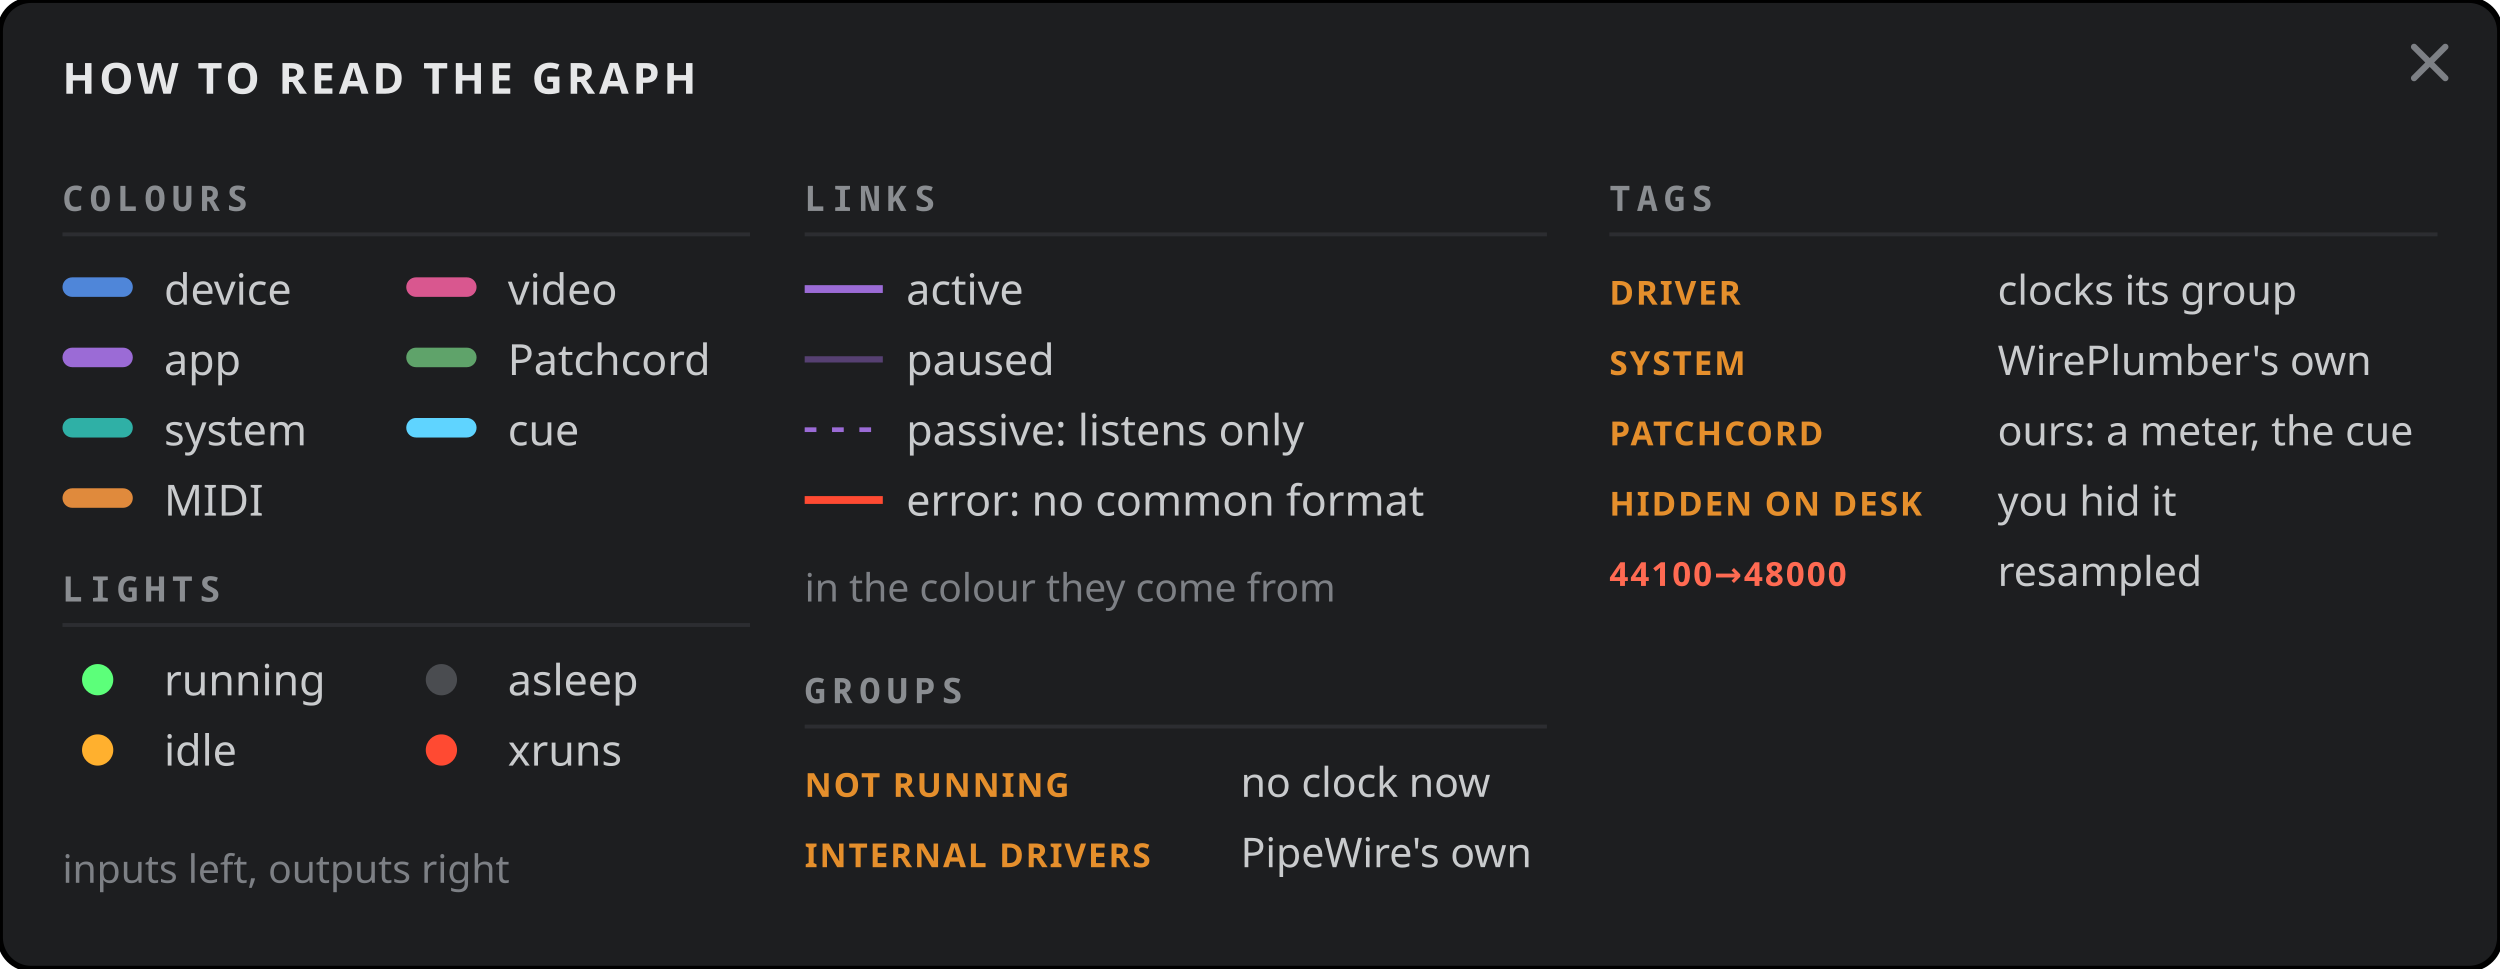
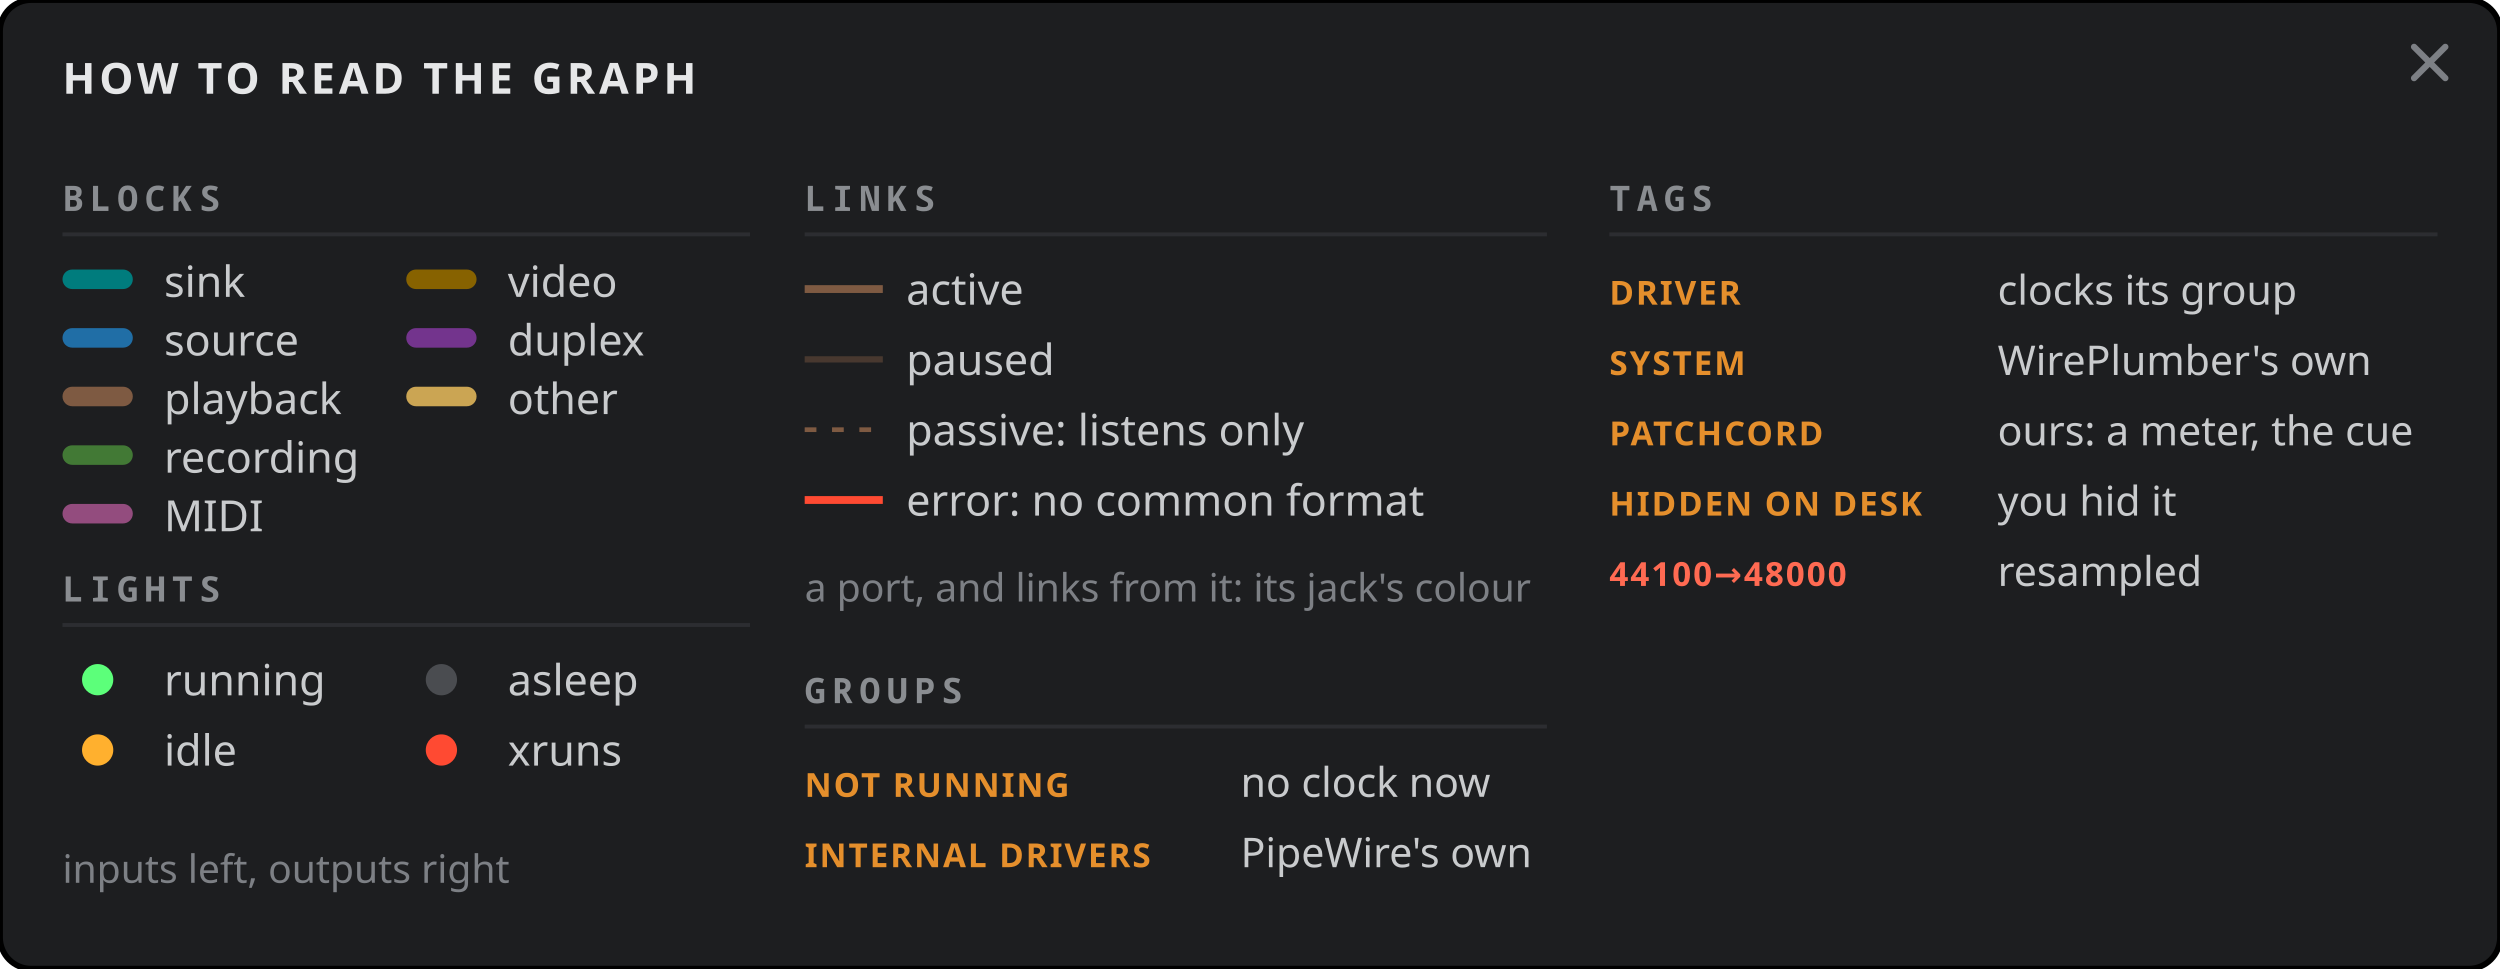
<svg xmlns="http://www.w3.org/2000/svg" width="640" height="248" viewBox="0 0 640 248">
  <rect x="0" y="0" width="640" height="248" rx="8" fill="#17181a" fill-opacity=".97" stroke="#000" stroke-width="1.5" />
  <path d="M618,12 l8,8 M626,12 l-8,8" stroke="#7d8085" stroke-width="1.6" stroke-linecap="round" />
  <text x="16.0" y="24.0" font-family="Noto Sans" font-size="11" fill="#e6e7e8" font-weight="bold" text-anchor="start" letter-spacing="1" xml:space="preserve">HOW TO READ THE GRAPH</text>
-   <text x="16.0" y="54.0" font-family="Noto Sans Mono" font-size="9" fill="#8a8d91" font-weight="bold" text-anchor="start" letter-spacing="1.6" xml:space="preserve">COLOURS</text>
+   <text x="16.0" y="54.0" font-family="Noto Sans Mono" font-size="9" fill="#8a8d91" font-weight="bold" text-anchor="start" letter-spacing="1.6" xml:space="preserve">BLOCKS</text>
  <path d="M16,60 H192" stroke="#2c2d31" />
-   <rect x="16" y="71" width="18" height="5" rx="2.5" fill="#4f86d9" />
-   <text x="42.0" y="78.0" font-family="Noto Sans" font-size="11" fill="#c9cbcd" text-anchor="start" xml:space="preserve">device</text>
-   <rect x="16" y="89" width="18" height="5" rx="2.5" fill="#9b6bd6" />
-   <text x="42.0" y="96.0" font-family="Noto Sans" font-size="11" fill="#c9cbcd" text-anchor="start" xml:space="preserve">app</text>
-   <rect x="16" y="107" width="18" height="5" rx="2.5" fill="#2fb0a6" />
-   <text x="42.0" y="114.0" font-family="Noto Sans" font-size="11" fill="#c9cbcd" text-anchor="start" xml:space="preserve">system</text>
-   <rect x="16" y="125" width="18" height="5" rx="2.5" fill="#e08a3c" />
-   <text x="42.0" y="132.0" font-family="Noto Sans" font-size="11" fill="#c9cbcd" text-anchor="start" xml:space="preserve">MIDI</text>
-   <rect x="104" y="71" width="18" height="5" rx="2.5" fill="#d9578f" />
-   <text x="130.0" y="78.0" font-family="Noto Sans" font-size="11" fill="#c9cbcd" text-anchor="start" xml:space="preserve">video</text>
-   <rect x="104" y="89" width="18" height="5" rx="2.5" fill="#5fa36a" />
-   <text x="130.0" y="96.0" font-family="Noto Sans" font-size="11" fill="#c9cbcd" text-anchor="start" xml:space="preserve">Patchcord</text>
-   <rect x="104" y="107" width="18" height="5" rx="2.5" fill="#5fd4ff" />
-   <text x="130.0" y="114.0" font-family="Noto Sans" font-size="11" fill="#c9cbcd" text-anchor="start" xml:space="preserve">cue</text>
+   <rect x="16" y="69" width="18" height="5" rx="2.5" fill="#007c7d" />
+   <text x="42.0" y="76.0" font-family="Noto Sans" font-size="11" fill="#c9cbcd" text-anchor="start" xml:space="preserve">sink</text>
+   <rect x="16" y="84" width="18" height="5" rx="2.5" fill="#206ea6" />
+   <text x="42.0" y="91.0" font-family="Noto Sans" font-size="11" fill="#c9cbcd" text-anchor="start" xml:space="preserve">source</text>
+   <rect x="16" y="99" width="18" height="5" rx="2.5" fill="#7e5a42" />
+   <text x="42.0" y="106.0" font-family="Noto Sans" font-size="11" fill="#c9cbcd" text-anchor="start" xml:space="preserve">playback</text>
+   <rect x="16" y="114" width="18" height="5" rx="2.5" fill="#427935" />
+   <text x="42.0" y="121.0" font-family="Noto Sans" font-size="11" fill="#c9cbcd" text-anchor="start" xml:space="preserve">recording</text>
+   <rect x="16" y="129" width="18" height="5" rx="2.5" fill="#934c7e" />
+   <text x="42.0" y="136.0" font-family="Noto Sans" font-size="11" fill="#c9cbcd" text-anchor="start" xml:space="preserve">MIDI</text>
+   <rect x="104" y="69" width="18" height="5" rx="2.5" fill="#876200" />
+   <text x="130.0" y="76.0" font-family="Noto Sans" font-size="11" fill="#c9cbcd" text-anchor="start" xml:space="preserve">video</text>
+   <rect x="104" y="84" width="18" height="5" rx="2.5" fill="#73348d" />
+   <text x="130.0" y="91.0" font-family="Noto Sans" font-size="11" fill="#c9cbcd" text-anchor="start" xml:space="preserve">duplex</text>
+   <rect x="104" y="99" width="18" height="5" rx="2.5" fill="#cba553" />
+   <text x="130.0" y="106.0" font-family="Noto Sans" font-size="11" fill="#c9cbcd" text-anchor="start" xml:space="preserve">other</text>
  <text x="16.0" y="154.0" font-family="Noto Sans Mono" font-size="9" fill="#8a8d91" font-weight="bold" text-anchor="start" letter-spacing="1.6" xml:space="preserve">LIGHTS</text>
  <path d="M16,160 H192" stroke="#2c2d31" />
  <circle cx="25" cy="174" r="4" fill="#5cff7a" />
  <text x="42.0" y="178.0" font-family="Noto Sans" font-size="11" fill="#c9cbcd" text-anchor="start" xml:space="preserve">running</text>
  <circle cx="25" cy="192" r="4" fill="#ffb02e" />
  <text x="42.0" y="196.0" font-family="Noto Sans" font-size="11" fill="#c9cbcd" text-anchor="start" xml:space="preserve">idle</text>
  <circle cx="113" cy="174" r="4" fill="#4a4c50" />
  <text x="130.0" y="178.0" font-family="Noto Sans" font-size="11" fill="#c9cbcd" text-anchor="start" xml:space="preserve">asleep</text>
  <circle cx="113" cy="192" r="4" fill="#ff4a32" />
  <text x="130.0" y="196.0" font-family="Noto Sans" font-size="11" fill="#c9cbcd" text-anchor="start" xml:space="preserve">xruns</text>
  <text x="16.0" y="226.0" font-family="Noto Sans" font-size="10" fill="#7d8085" text-anchor="start" xml:space="preserve">inputs left, outputs right</text>
  <text x="206.0" y="54.0" font-family="Noto Sans Mono" font-size="9" fill="#8a8d91" font-weight="bold" text-anchor="start" letter-spacing="1.6" xml:space="preserve">LINKS</text>
  <path d="M206,60 H396" stroke="#2c2d31" />
-   <path d="M206,74 H226" stroke="#9b6bd6" stroke-width="2" />
+   <path d="M206,74 H226" stroke="#7e5a42" stroke-width="2" />
  <text x="232.0" y="78.0" font-family="Noto Sans" font-size="11" fill="#c9cbcd" text-anchor="start" xml:space="preserve">active</text>
-   <path d="M206,92 H226" stroke="#9b6bd6" stroke-width="1.6" stroke-opacity=".45" />
+   <path d="M206,92 H226" stroke="#7e5a42" stroke-width="1.6" stroke-opacity=".45" />
  <text x="232.0" y="96.0" font-family="Noto Sans" font-size="11" fill="#c9cbcd" text-anchor="start" xml:space="preserve">paused</text>
-   <path d="M206,110 H226" stroke="#9b6bd6" stroke-width="1.2" stroke-dasharray="3 4" />
+   <path d="M206,110 H226" stroke="#7e5a42" stroke-width="1.2" stroke-dasharray="3 4" />
  <text x="232.0" y="114.0" font-family="Noto Sans" font-size="11" fill="#c9cbcd" text-anchor="start" xml:space="preserve">passive: listens only</text>
  <path d="M206,128 H226" stroke="#ff4a32" stroke-width="2" />
  <text x="232.0" y="132.0" font-family="Noto Sans" font-size="11" fill="#c9cbcd" text-anchor="start" xml:space="preserve">error: no common format</text>
-   <text x="206.0" y="154.0" font-family="Noto Sans" font-size="10" fill="#7d8085" text-anchor="start" xml:space="preserve">in the colour they come from</text>
+   <text x="206.0" y="154.0" font-family="Noto Sans" font-size="10" fill="#7d8085" text-anchor="start" xml:space="preserve">a port, and links from it: its jack's colour</text>
  <text x="206.0" y="180.0" font-family="Noto Sans Mono" font-size="9" fill="#8a8d91" font-weight="bold" text-anchor="start" letter-spacing="1.6" xml:space="preserve">GROUPS</text>
  <path d="M206,186 H396" stroke="#2c2d31" />
  <text x="206.0" y="204.0" font-family="Noto Sans" font-size="8.5" fill="#e58f2c" font-weight="bold" text-anchor="start" letter-spacing="0.5" xml:space="preserve">NOT RUNNING</text>
  <text x="317.6" y="204.0" font-family="Noto Sans" font-size="10.5" fill="#c9cbcd" text-anchor="start" xml:space="preserve">no clock now</text>
  <text x="206.0" y="222.0" font-family="Noto Sans" font-size="8.5" fill="#e58f2c" font-weight="bold" text-anchor="start" letter-spacing="0.5" xml:space="preserve">INTERNAL DRIVERS</text>
  <text x="317.6" y="222.0" font-family="Noto Sans" font-size="10.5" fill="#c9cbcd" text-anchor="start" xml:space="preserve">PipeWire's own</text>
  <text x="412.0" y="54.0" font-family="Noto Sans Mono" font-size="9" fill="#8a8d91" font-weight="bold" text-anchor="start" letter-spacing="1.6" xml:space="preserve">TAGS</text>
  <path d="M412,60 H624" stroke="#2c2d31" />
  <text x="412.0" y="78.0" font-family="Noto Sans" font-size="8.5" fill="#e58f2c" font-weight="bold" text-anchor="start" letter-spacing="0.5" xml:space="preserve">DRIVER</text>
  <text x="511.4" y="78.0" font-family="Noto Sans" font-size="10.5" fill="#c9cbcd" text-anchor="start" xml:space="preserve">clocks its group</text>
  <text x="412.0" y="96.0" font-family="Noto Sans" font-size="8.5" fill="#e58f2c" font-weight="bold" text-anchor="start" letter-spacing="0.5" xml:space="preserve">SYSTEM</text>
  <text x="511.4" y="96.0" font-family="Noto Sans" font-size="10.5" fill="#c9cbcd" text-anchor="start" xml:space="preserve">WirePlumber's own</text>
  <text x="412.0" y="114.0" font-family="Noto Sans" font-size="8.5" fill="#e58f2c" font-weight="bold" text-anchor="start" letter-spacing="0.5" xml:space="preserve">PATCHCORD</text>
  <text x="511.4" y="114.0" font-family="Noto Sans" font-size="10.5" fill="#c9cbcd" text-anchor="start" xml:space="preserve">ours: a meter, the cue</text>
  <text x="412.0" y="132.0" font-family="Noto Sans" font-size="8.5" fill="#e58f2c" font-weight="bold" text-anchor="start" letter-spacing="0.5" xml:space="preserve">HIDDEN ON DESK</text>
  <text x="511.4" y="132.0" font-family="Noto Sans" font-size="10.5" fill="#c9cbcd" text-anchor="start" xml:space="preserve">you hid it</text>
  <text x="412.0" y="150.0" font-family="Noto Sans" font-size="8.5" fill="#ff6a52" font-weight="bold" text-anchor="start" letter-spacing="0.5" xml:space="preserve">44100→48000</text>
  <text x="511.4" y="150.0" font-family="Noto Sans" font-size="10.5" fill="#c9cbcd" text-anchor="start" xml:space="preserve">resampled</text>
</svg>
